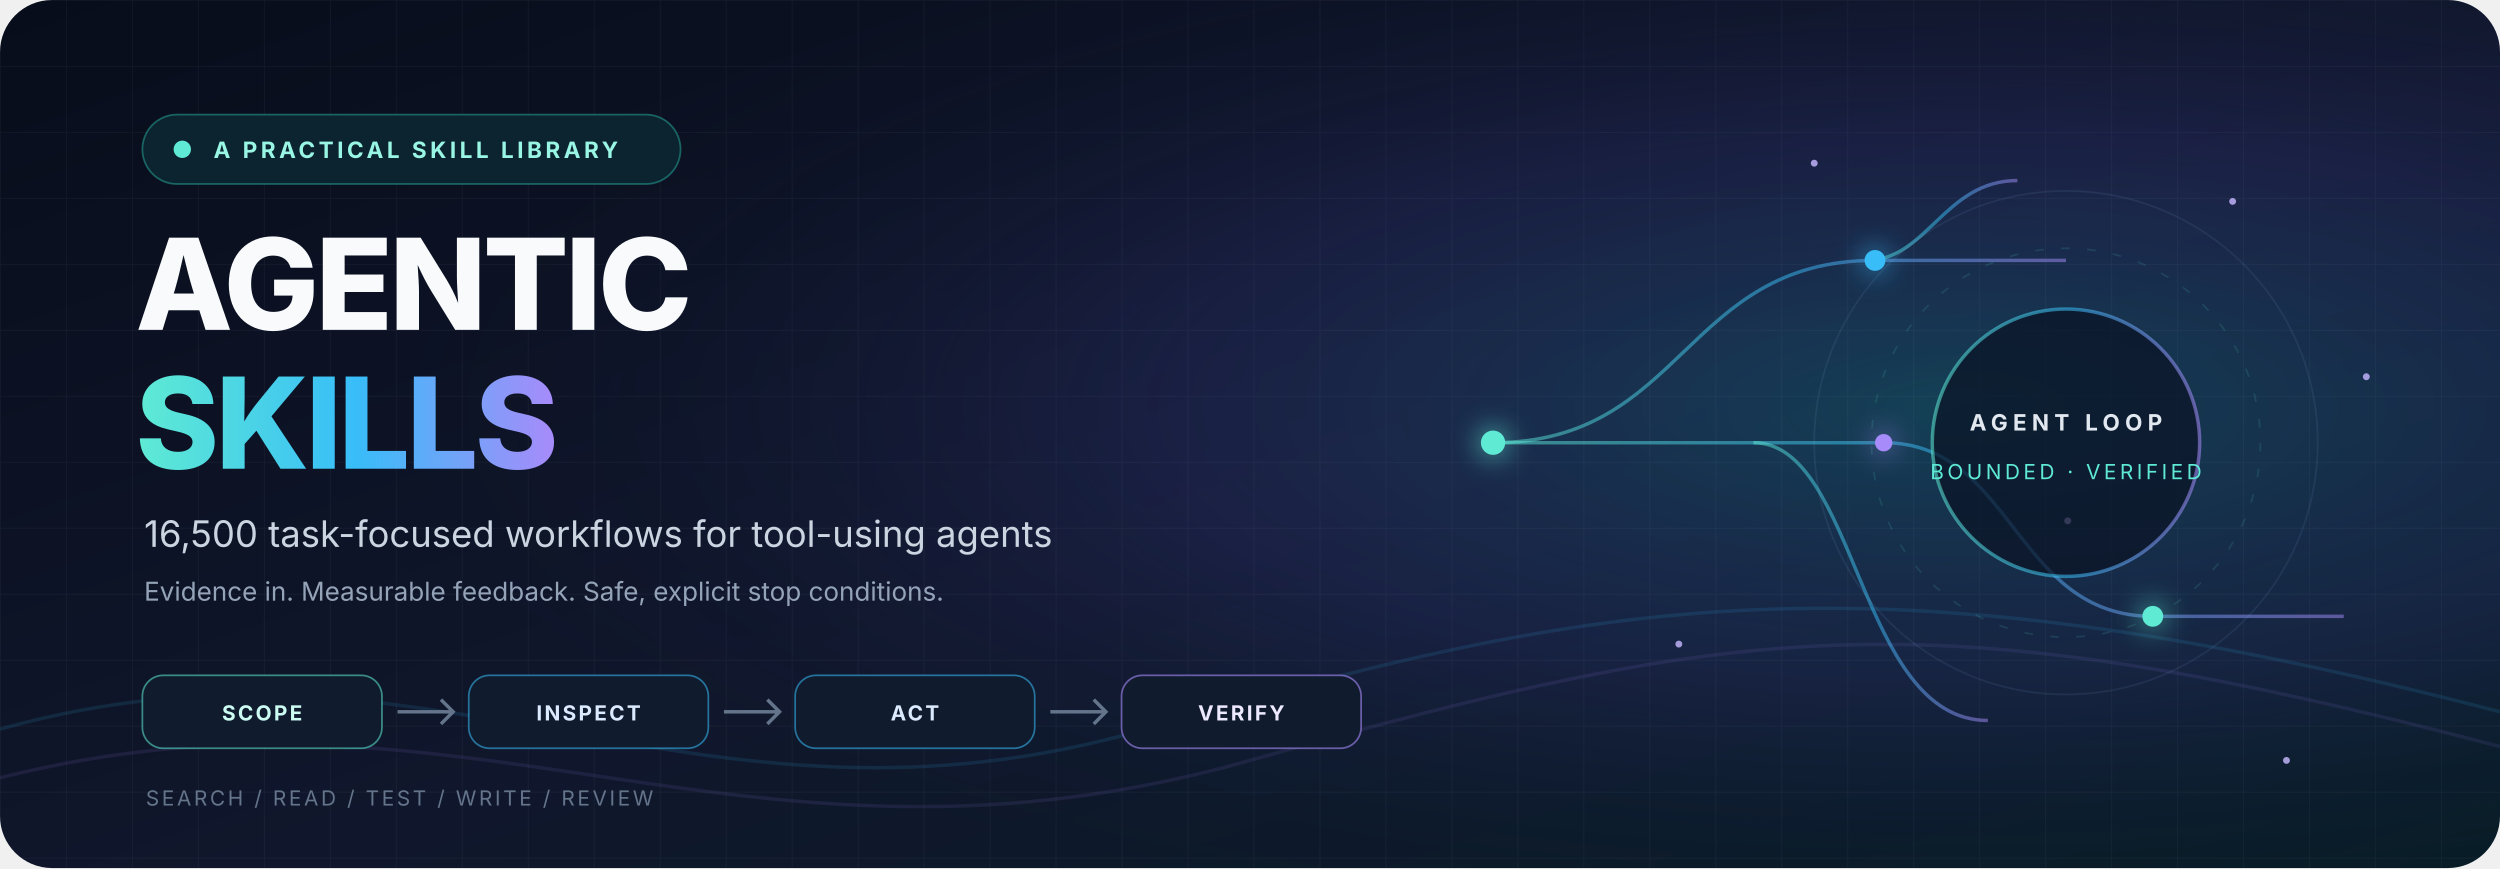
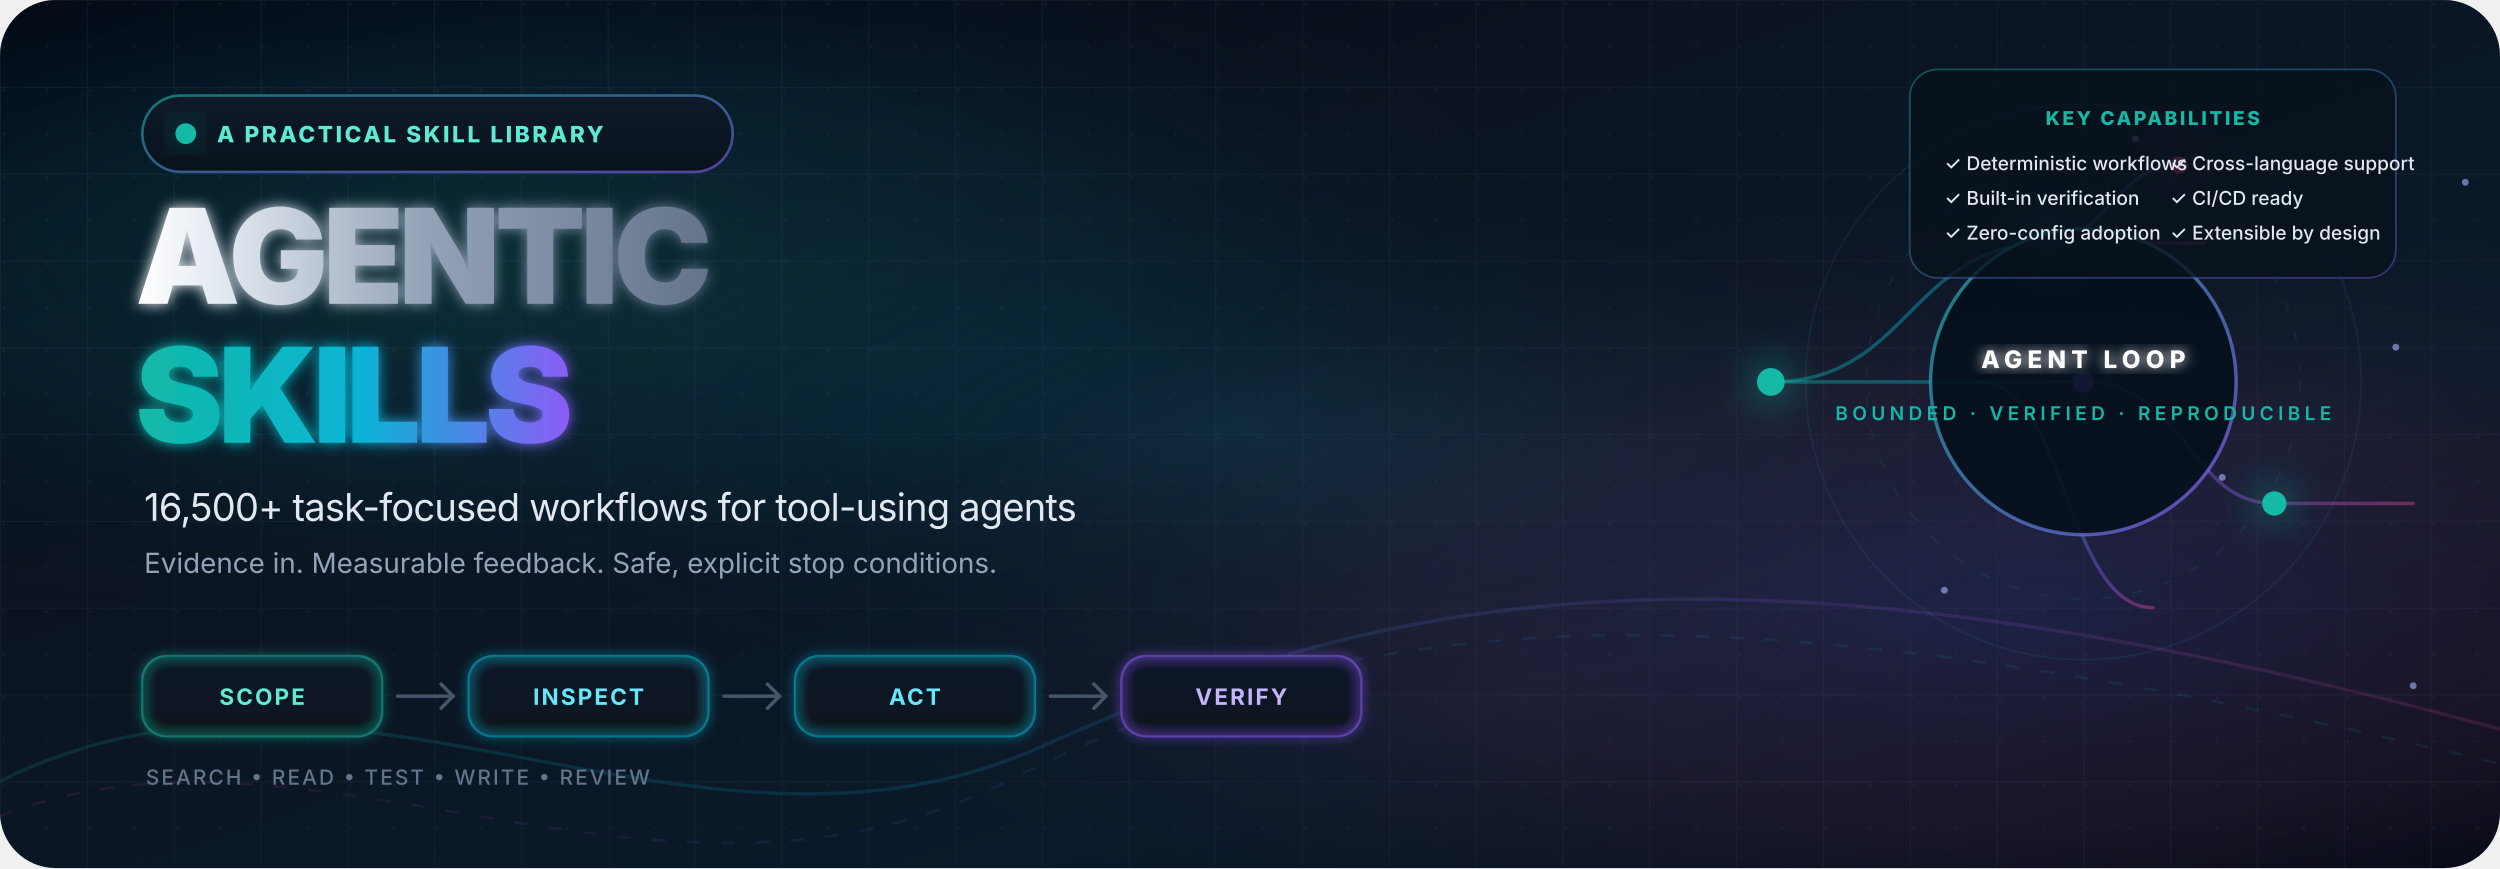
<svg xmlns="http://www.w3.org/2000/svg" width="1440" height="500" viewBox="0 0 1440 500" role="img" aria-labelledby="title desc">
  <defs>
    <linearGradient id="bg" x1="0" y1="0" x2="1" y2="1">
-       <stop offset="0" stop-color="#080D1B" />
-       <stop offset="0.55" stop-color="#10172C" />
-       <stop offset="1" stop-color="#071C25" />
+       <stop offset="0" stop-color="#030712" />
+       <stop offset="0.35" stop-color="#0B1320" />
+       <stop offset="0.7" stop-color="#0A1A2A" />
+       <stop offset="1" stop-color="#020A14" />
    </linearGradient>
    <linearGradient id="accent" x1="0" y1="0" x2="1" y2="0">
-       <stop offset="0" stop-color="#5EEAD4" />
-       <stop offset="0.52" stop-color="#38BDF8" />
-       <stop offset="1" stop-color="#A78BFA" />
+       <stop offset="0" stop-color="#14B8A6" />
+       <stop offset="0.35" stop-color="#06B6D4" />
+       <stop offset="0.7" stop-color="#8B5CF6" />
+       <stop offset="1" stop-color="#EC4899" />
    </linearGradient>
-     <radialGradient id="glow" cx="78%" cy="47%" r="64%">
-       <stop offset="0" stop-color="#22D3EE" stop-opacity="0.22" />
-       <stop offset="0.5" stop-color="#6366F1" stop-opacity="0.12" />
-       <stop offset="1" stop-color="#080D1B" stop-opacity="0" />
+     <linearGradient id="accentReverse" x1="1" y1="0" x2="0" y2="0">
+       <stop offset="0" stop-color="#14B8A6" />
+       <stop offset="0.35" stop-color="#06B6D4" />
+       <stop offset="0.7" stop-color="#8B5CF6" />
+       <stop offset="1" stop-color="#EC4899" />
+     </linearGradient>
+     <linearGradient id="textGradient" x1="0" y1="0" x2="1" y2="0">
+       <stop offset="0" stop-color="#14B8A6" />
+       <stop offset="0.5" stop-color="#06B6D4" />
+       <stop offset="1" stop-color="#8B5CF6" />
+     </linearGradient>
+     <linearGradient id="textGradient2" x1="0" y1="0" x2="1" y2="0">
+       <stop offset="0" stop-color="#EC4899" />
+       <stop offset="0.5" stop-color="#F97316" />
+       <stop offset="1" stop-color="#EAB308" />
+     </linearGradient>
+     <radialGradient id="glow1" cx="20%" cy="30%" r="45%">
+       <stop offset="0" stop-color="#14B8A6" stop-opacity="0.18" />
+       <stop offset="0.5" stop-color="#06B6D4" stop-opacity="0.08" />
+       <stop offset="1" stop-color="#030712" stop-opacity="0" />
    </radialGradient>
-     <pattern id="grid" width="38" height="38" patternUnits="userSpaceOnUse">
-       <path d="M38 0H0V38" fill="none" stroke="#94A3B8" stroke-opacity="0.07" stroke-width="1" />
+     <radialGradient id="glow2" cx="80%" cy="70%" r="50%">
+       <stop offset="0" stop-color="#8B5CF6" stop-opacity="0.15" />
+       <stop offset="0.5" stop-color="#EC4899" stop-opacity="0.08" />
+       <stop offset="1" stop-color="#030712" stop-opacity="0" />
+     </radialGradient>
+     <radialGradient id="glow3" cx="50%" cy="50%" r="35%">
+       <stop offset="0" stop-color="#06B6D4" stop-opacity="0.12" />
+       <stop offset="1" stop-color="#030712" stop-opacity="0" />
+     </radialGradient>
+     <pattern id="grid" width="50" height="50" patternUnits="userSpaceOnUse">
+       <path d="M50 0H0V50" fill="none" stroke="#1E293B" stroke-opacity="0.5" stroke-width="1" />
    </pattern>
-     <filter id="blurGlow" x="-50%" y="-50%" width="200%" height="200%">
-       <feGaussianBlur stdDeviation="8" result="blur" />
+     <pattern id="dots" width="25" height="25" patternUnits="userSpaceOnUse">
+       <circle cx="2" cy="2" r="1" fill="#1E293B" opacity="0.3" />
+     </pattern>
+     <filter id="glow" x="-50%" y="-50%" width="200%" height="200%">
+       <feGaussianBlur stdDeviation="12" result="blur" />
      <feMerge>
        <feMergeNode in="blur" />
        <feMergeNode in="SourceGraphic" />
      </feMerge>
    </filter>
+     <filter id="textGlow" x="-30%" y="-30%" width="160%" height="160%">
+       <feGaussianBlur stdDeviation="4" result="blur" />
+       <feMerge>
+         <feMergeNode in="blur" />
+         <feMergeNode in="SourceGraphic" />
+       </feMerge>
+     </filter>
+     <filter id="innerGlow" x="-50%" y="-50%" width="200%" height="200%">
+       <feGaussianBlur stdDeviation="3" result="blur" />
+       <feComposite in="blur" in2="SourceGraphic" operator="over" />
+     </filter>
+     <linearGradient id="pillBg" x1="0" y1="0" x2="0" y2="1">
+       <stop offset="0" stop-color="#0F1A2A" />
+       <stop offset="1" stop-color="#08121C" />
+     </linearGradient>
+     <linearGradient id="pillBorder" x1="0" y1="0" x2="1" y2="1">
+       <stop offset="0" stop-color="#14B8A6" />
+       <stop offset="1" stop-color="#8B5CF6" />
+     </linearGradient>
+     <linearGradient id="heroGradient" x1="0" y1="0" x2="1" y2="0">
+       <stop offset="0" stop-color="#FFFFFF" />
+       <stop offset="0.15" stop-color="#E2E8F0" />
+       <stop offset="0.5" stop-color="#94A3B8" />
+       <stop offset="1" stop-color="#64748B" />
+     </linearGradient>
  </defs>
-   <rect width="1440" height="500" rx="30" fill="url(#bg)" />
-   <rect width="1440" height="500" rx="30" fill="url(#grid)" />
-   <rect width="1440" height="500" rx="30" fill="url(#glow)" />
-   <path d="M0 420C250 350 400 495 660 420S1075 315 1440 410" fill="none" stroke="#38BDF8" stroke-opacity="0.12" stroke-width="2" />
-   <path d="M0 448C270 380 430 520 720 438S1115 345 1440 430" fill="none" stroke="#A78BFA" stroke-opacity="0.10" stroke-width="2" />
-   <g fill="none" stroke="url(#accent)" stroke-opacity="0.50" stroke-width="2">
-     <path d="M860 255C970 255 970 150 1080 150H1190" />
-     <path d="M860 255H1085C1160 255 1160 355 1240 355H1350" />
-     <path d="M1010 255C1070 255 1070 415 1145 415" />
-     <path d="M1075 150C1110 150 1120 104 1162 104" />
+   <rect width="1440" height="500" rx="32" fill="url(#bg)" />
+   <rect width="1440" height="500" rx="32" fill="url(#grid)" />
+   <rect width="1440" height="500" rx="32" fill="url(#dots)" />
+   <rect width="1440" height="500" rx="32" fill="url(#glow1)" />
+   <rect width="1440" height="500" rx="32" fill="url(#glow2)" />
+   <rect width="1440" height="500" rx="32" fill="url(#glow3)" />
+   <path d="M0 450 C200 350 400 520 600 430 S1000 300 1440 420" fill="none" stroke="url(#accent)" stroke-opacity="0.15" stroke-width="2" />
+   <path d="M0 470 C180 400 380 550 580 450 S980 330 1440 440" fill="none" stroke="url(#accentReverse)" stroke-opacity="0.1" stroke-width="1.5" stroke-dasharray="8 12" />
+   <g fill="none" stroke="url(#accent)" stroke-opacity="0.4" stroke-width="2" stroke-linecap="round">
+     <path d="M1020 220 C1100 220 1100 140 1180 140 H1270" />
+     <path d="M1020 220 H1200 C1260 220 1260 290 1310 290 H1390" />
+     <path d="M1140 220 C1190 220 1190 350 1240 350" />
+     <path d="M1180 140 C1210 140 1220 95 1255 95" />
  </g>
-   <g filter="url(#blurGlow)">
-     <circle cx="860" cy="255" r="7" fill="#5EEAD4" />
-     <circle cx="1080" cy="150" r="6" fill="#38BDF8" />
-     <circle cx="1085" cy="255" r="5" fill="#A78BFA" />
-     <circle cx="1240" cy="355" r="6" fill="#5EEAD4" />
+   <g filter="url(#glow)">
+     <circle cx="1020" cy="220" r="8" fill="#14B8A6" />
+     <circle cx="1180" cy="140" r="7" fill="#06B6D4" />
+     <circle cx="1200" cy="220" r="6" fill="#8B5CF6" />
+     <circle cx="1310" cy="290" r="7" fill="#14B8A6" />
+     <circle cx="1255" cy="95" r="5" fill="#EC4899" />
  </g>
-   <g fill="#C4B5FD" fill-opacity="0.82">
-     <circle cx="1045" cy="94" r="2" />
-     <circle cx="1286" cy="116" r="2" />
-     <circle cx="1363" cy="217" r="2" />
-     <circle cx="1191" cy="300" r="2" />
-     <circle cx="967" cy="371" r="2" />
-     <circle cx="1317" cy="438" r="2" />
+   <g fill="#A5B4FC" fill-opacity="0.6">
+     <circle cx="1230" cy="80" r="2" />
+     <circle cx="1420" cy="105" r="2" />
+     <circle cx="1380" cy="200" r="2" />
+     <circle cx="1280" cy="275" r="2" />
+     <circle cx="1120" cy="340" r="2" />
+     <circle cx="1390" cy="395" r="2" />
  </g>
-   <circle cx="1190" cy="255" r="145" fill="none" stroke="#93C5FD" stroke-opacity="0.09" stroke-width="1" />
-   <circle cx="1190" cy="255" r="112" fill="none" stroke="#5EEAD4" stroke-opacity="0.12" stroke-width="1" stroke-dasharray="5 10" />
-   <circle cx="1190" cy="255" r="77" fill="#0B1324" fill-opacity="0.72" stroke="url(#accent)" stroke-opacity="0.55" stroke-width="2" />
-   <text x="1190" y="248" text-anchor="middle" fill="#E2E8F0" font-family="Inter,Segoe UI,Arial,sans-serif" font-size="13" font-weight="700" letter-spacing="3">AGENT LOOP</text>
-   <text x="1190" y="276" text-anchor="middle" fill="#5EEAD4" font-family="Inter,Segoe UI,Arial,sans-serif" font-size="12" letter-spacing="2">BOUNDED · VERIFIED</text>
-   <rect x="82" y="66" width="310" height="40" rx="20" fill="#0C2430" stroke="#2DD4BF" stroke-opacity="0.40" />
-   <circle cx="105" cy="86" r="5" fill="#5EEAD4" />
-   <text x="123" y="91" fill="#99F6E4" font-family="Inter,Segoe UI,Arial,sans-serif" font-size="13" font-weight="700" letter-spacing="2">A PRACTICAL SKILL LIBRARY</text>
-   <text x="78" y="190" fill="#F8FAFC" font-family="Inter,Segoe UI,Arial,sans-serif" font-size="73" font-weight="800" letter-spacing="-2">AGENTIC</text>
-   <text x="78" y="270" fill="url(#accent)" font-family="Inter,Segoe UI,Arial,sans-serif" font-size="73" font-weight="800" letter-spacing="-2">SKILLS</text>
-   <text x="83" y="315" fill="#CBD5E1" font-family="Inter,Segoe UI,Arial,sans-serif" font-size="21">16,500 task-focused workflows for tool-using agents</text>
-   <text x="83" y="346" fill="#94A3B8" font-family="Inter,Segoe UI,Arial,sans-serif" font-size="15">Evidence in. Measurable feedback. Safe, explicit stop conditions.</text>
-   <g font-family="Inter,Segoe UI,Arial,sans-serif" font-size="12" font-weight="700" letter-spacing="1.3" text-anchor="middle">
-     <rect x="82" y="389" width="138" height="42" rx="12" fill="#101B2E" stroke="#5EEAD4" stroke-opacity="0.55" />
-     <text x="151" y="415" fill="#CCFBF1">SCOPE</text>
-     <path d="M229 410h32m-7-7 7 7-7 7" stroke="#64748B" stroke-width="2" fill="none" />
-     <rect x="270" y="389" width="138" height="42" rx="12" fill="#101B2E" stroke="#38BDF8" stroke-opacity="0.55" />
-     <text x="339" y="415" fill="#DBEAFE">INSPECT</text>
-     <path d="M417 410h32m-7-7 7 7-7 7" stroke="#64748B" stroke-width="2" fill="none" />
-     <rect x="458" y="389" width="138" height="42" rx="12" fill="#101B2E" stroke="#38BDF8" stroke-opacity="0.55" />
-     <text x="527" y="415" fill="#DBEAFE">ACT</text>
-     <path d="M605 410h32m-7-7 7 7-7 7" stroke="#64748B" stroke-width="2" fill="none" />
-     <rect x="646" y="389" width="138" height="42" rx="12" fill="#101B2E" stroke="#A78BFA" stroke-opacity="0.60" />
-     <text x="715" y="415" fill="#EDE9FE">VERIFY</text>
+   <circle cx="1200" cy="220" r="160" fill="none" stroke="#38BDF8" stroke-opacity="0.08" stroke-width="1" />
+   <circle cx="1200" cy="220" r="125" fill="none" stroke="#14B8A6" stroke-opacity="0.1" stroke-width="1" stroke-dasharray="6 12" />
+   <circle cx="1200" cy="220" r="88" fill="#05101C" fill-opacity="0.9" stroke="url(#pillBorder)" stroke-opacity="0.7" stroke-width="2" />
+   <text x="1200" y="212" text-anchor="middle" fill="#FFFFFF" font-family="Inter,Segoe UI,Arial,sans-serif" font-size="14" font-weight="800" letter-spacing="3" filter="url(#textGlow)">AGENT LOOP</text>
+   <text x="1200" y="242" text-anchor="middle" fill="#14B8A6" font-family="Inter,Segoe UI,Arial,sans-serif" font-size="11" font-weight="600" letter-spacing="2.5">BOUNDED · VERIFIED · REPRODUCIBLE</text>
+   <rect x="82" y="55" width="340" height="44" rx="22" fill="url(#pillBg)" stroke="url(#pillBorder)" stroke-opacity="0.6" stroke-width="1.5" />
+   <circle cx="107" cy="77" r="6" fill="#14B8A6" filter="url(#glow)" />
+   <text x="125" y="82" fill="#5EEAD4" font-family="Inter,Segoe UI,Arial,sans-serif" font-size="13" font-weight="800" letter-spacing="1.5">A PRACTICAL SKILL LIBRARY</text>
+   <text x="78" y="175" fill="url(#heroGradient)" font-family="Inter,Segoe UI,Arial,sans-serif" font-size="76" font-weight="900" letter-spacing="-3" filter="url(#textGlow)">AGENTIC</text>
+   <text x="78" y="255" fill="url(#textGradient)" font-family="Inter,Segoe UI,Arial,sans-serif" font-size="76" font-weight="900" letter-spacing="-3" filter="url(#textGlow)">SKILLS</text>
+   <text x="83" y="300" fill="#E2E8F0" font-family="Inter,Segoe UI,Arial,sans-serif" font-size="22" font-weight="400" letter-spacing="-0.5">16,500+ task-focused workflows for tool-using agents</text>
+   <text x="83" y="330" fill="#94A3B8" font-family="Inter,Segoe UI,Arial,sans-serif" font-size="16" font-weight="400">Evidence in. Measurable feedback. Safe, explicit stop conditions.</text>
+   <g font-family="Inter,Segoe UI,Arial,sans-serif" font-size="13" font-weight="700" letter-spacing="1.2" text-anchor="middle">
+     <rect x="82" y="378" width="138" height="46" rx="14" fill="url(#pillBg)" stroke="#14B8A6" stroke-opacity="0.7" stroke-width="1.5" filter="url(#innerGlow)" />
+     <text x="151" y="406" fill="#5EEAD4">SCOPE</text>
+     <path d="M229 401h32m-7-7 7 7-7 7" stroke="#475569" stroke-width="2" fill="none" stroke-linecap="round" />
+     <rect x="270" y="378" width="138" height="46" rx="14" fill="url(#pillBg)" stroke="#06B6D4" stroke-opacity="0.7" stroke-width="1.5" filter="url(#innerGlow)" />
+     <text x="339" y="406" fill="#67E8F9">INSPECT</text>
+     <path d="M417 401h32m-7-7 7 7-7 7" stroke="#475569" stroke-width="2" fill="none" stroke-linecap="round" />
+     <rect x="458" y="378" width="138" height="46" rx="14" fill="url(#pillBg)" stroke="#06B6D4" stroke-opacity="0.7" stroke-width="1.5" filter="url(#innerGlow)" />
+     <text x="527" y="406" fill="#67E8F9">ACT</text>
+     <path d="M605 401h32m-7-7 7 7-7 7" stroke="#475569" stroke-width="2" fill="none" stroke-linecap="round" />
+     <rect x="646" y="378" width="138" height="46" rx="14" fill="url(#pillBg)" stroke="#8B5CF6" stroke-opacity="0.75" stroke-width="1.5" filter="url(#innerGlow)" />
+     <text x="715" y="406" fill="#C4B5FD">VERIFY</text>
  </g>
-   <text x="84" y="464" fill="#64748B" font-family="Inter,Segoe UI,Arial,sans-serif" font-size="12" letter-spacing="1.5">SEARCH  /  READ  /  TEST  /  WRITE  /  REVIEW</text>
+   <text x="84" y="452" fill="#64748B" font-family="Inter,Segoe UI,Arial,sans-serif" font-size="12" font-weight="500" letter-spacing="1.2">SEARCH  •  READ  •  TEST  •  WRITE  •  REVIEW</text>
+   <g transform="translate(1100, 40)">
+     <rect x="0" y="0" width="280" height="120" rx="16" fill="#08121C" fill-opacity="0.8" stroke="url(#pillBorder)" stroke-opacity="0.4" stroke-width="1" />
+     <text x="140" y="32" text-anchor="middle" fill="#14B8A6" font-family="Inter,Segoe UI,Arial,sans-serif" font-size="11" font-weight="800" letter-spacing="1.5">KEY CAPABILITIES</text>
+     <text x="20" y="58" fill="#E2E8F0" font-family="Inter,Segoe UI,Arial,sans-serif" font-size="11" font-weight="500">✓  Deterministic workflows</text>
+     <text x="20" y="78" fill="#E2E8F0" font-family="Inter,Segoe UI,Arial,sans-serif" font-size="11" font-weight="500">✓  Built-in verification</text>
+     <text x="20" y="98" fill="#E2E8F0" font-family="Inter,Segoe UI,Arial,sans-serif" font-size="11" font-weight="500">✓  Zero-config adoption</text>
+     <text x="150" y="58" fill="#E2E8F0" font-family="Inter,Segoe UI,Arial,sans-serif" font-size="11" font-weight="500">✓  Cross-language support</text>
+     <text x="150" y="78" fill="#E2E8F0" font-family="Inter,Segoe UI,Arial,sans-serif" font-size="11" font-weight="500">✓  CI/CD ready</text>
+     <text x="150" y="98" fill="#E2E8F0" font-family="Inter,Segoe UI,Arial,sans-serif" font-size="11" font-weight="500">✓  Extensible by design</text>
+   </g>
</svg>
